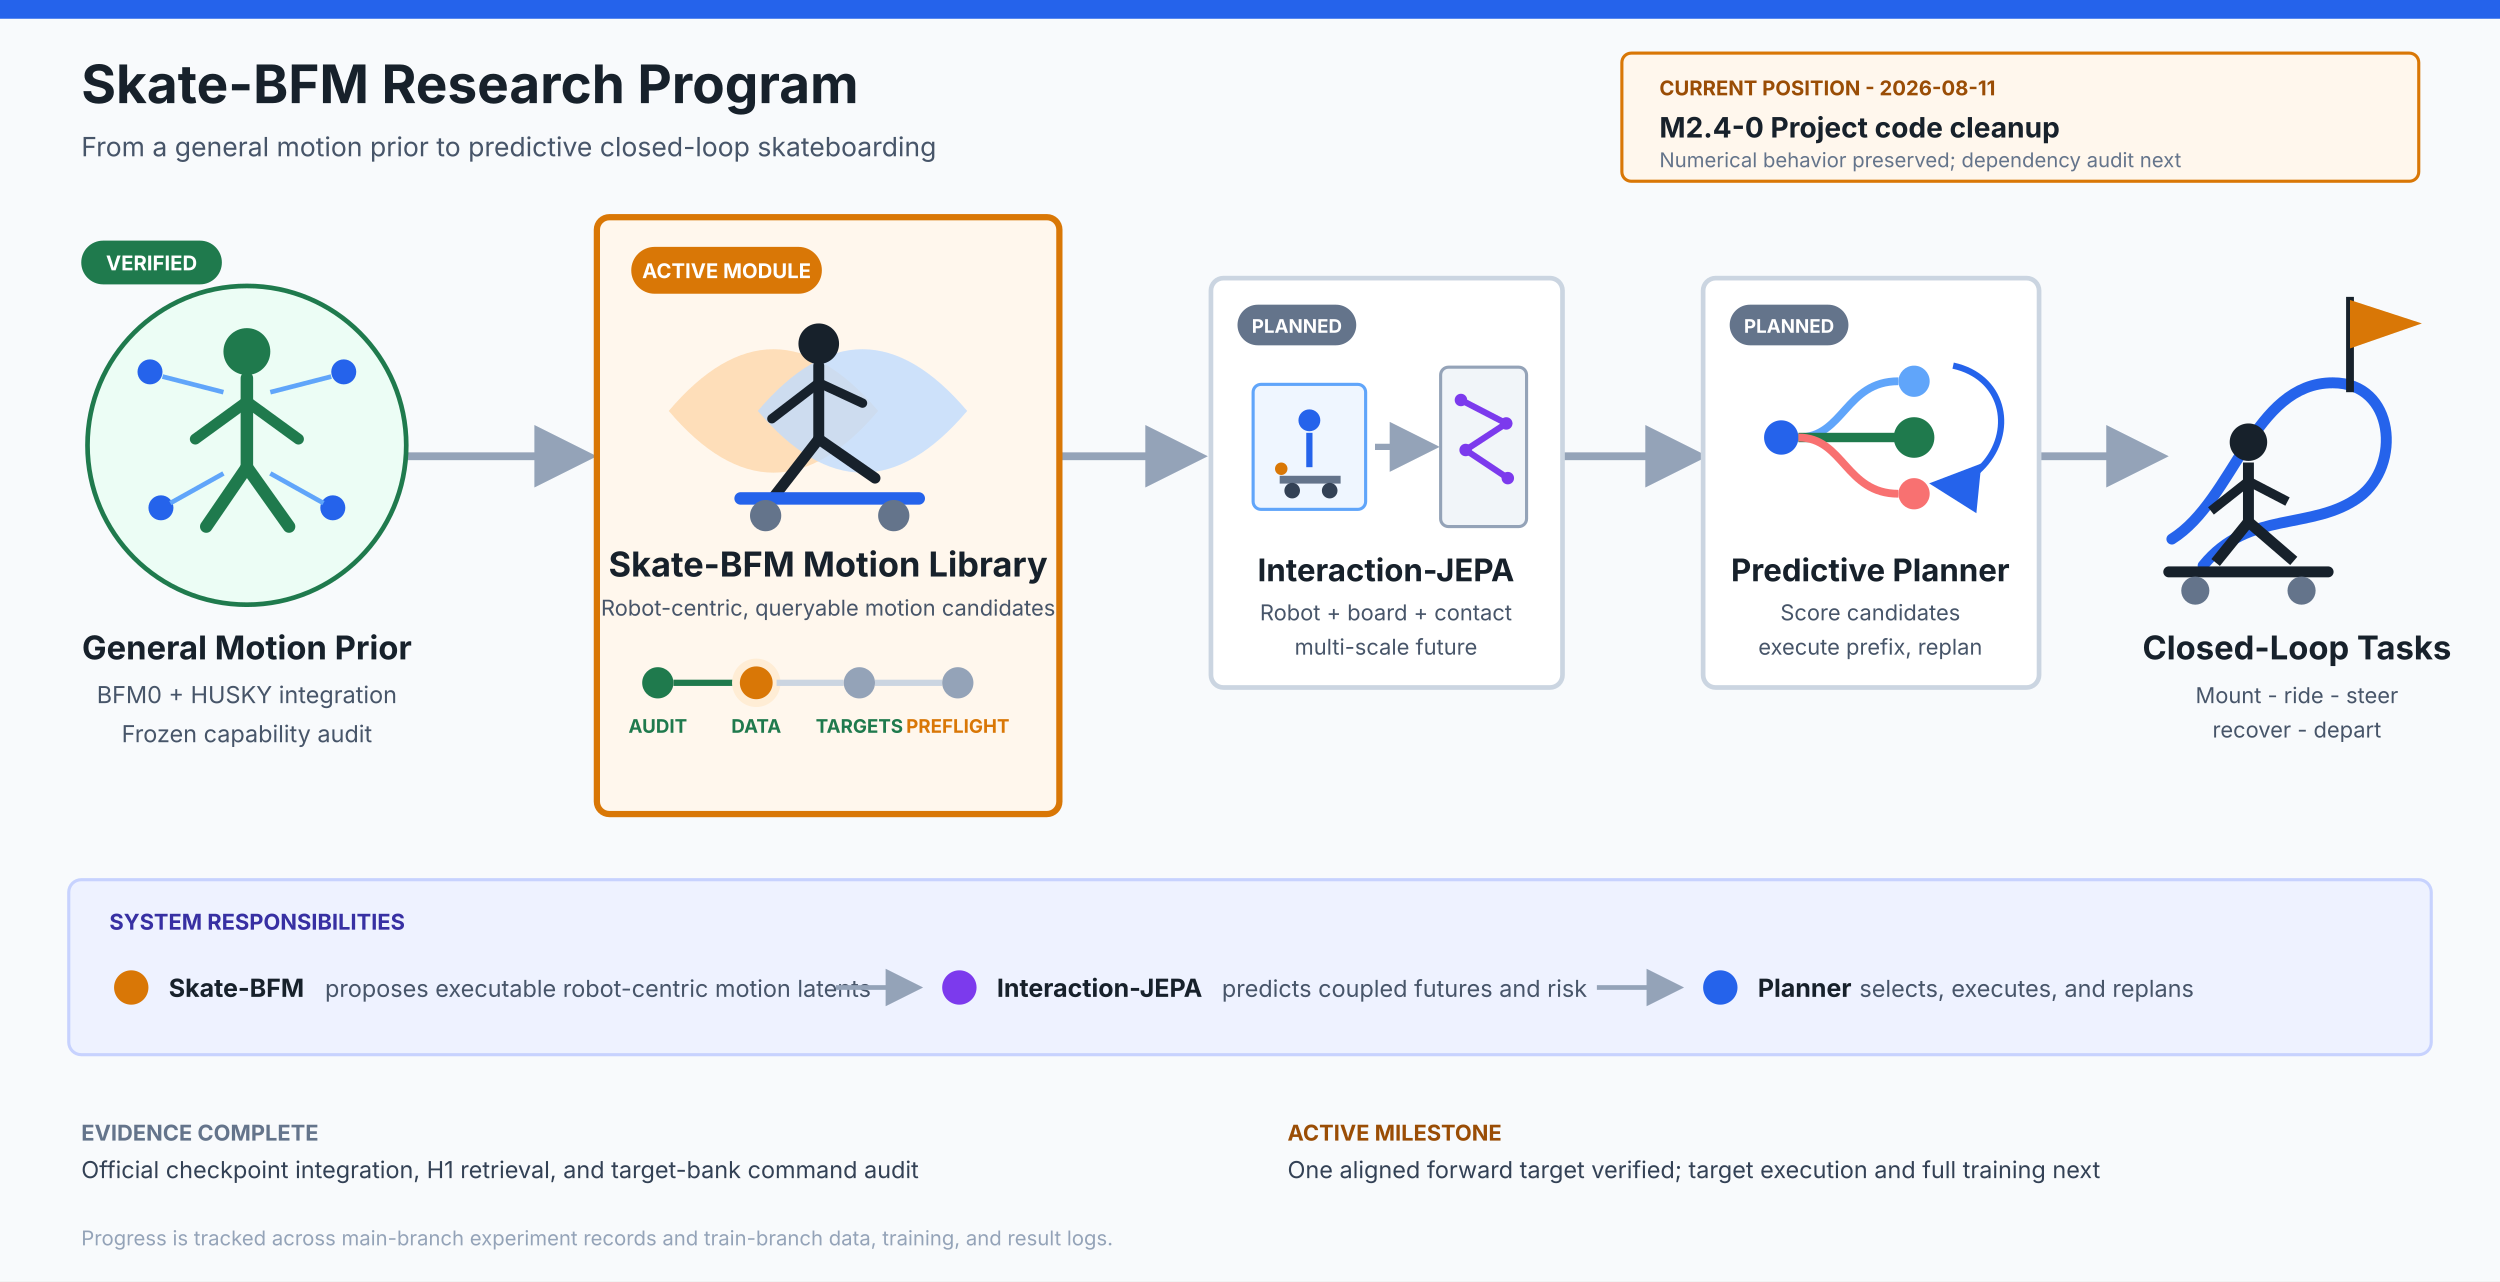
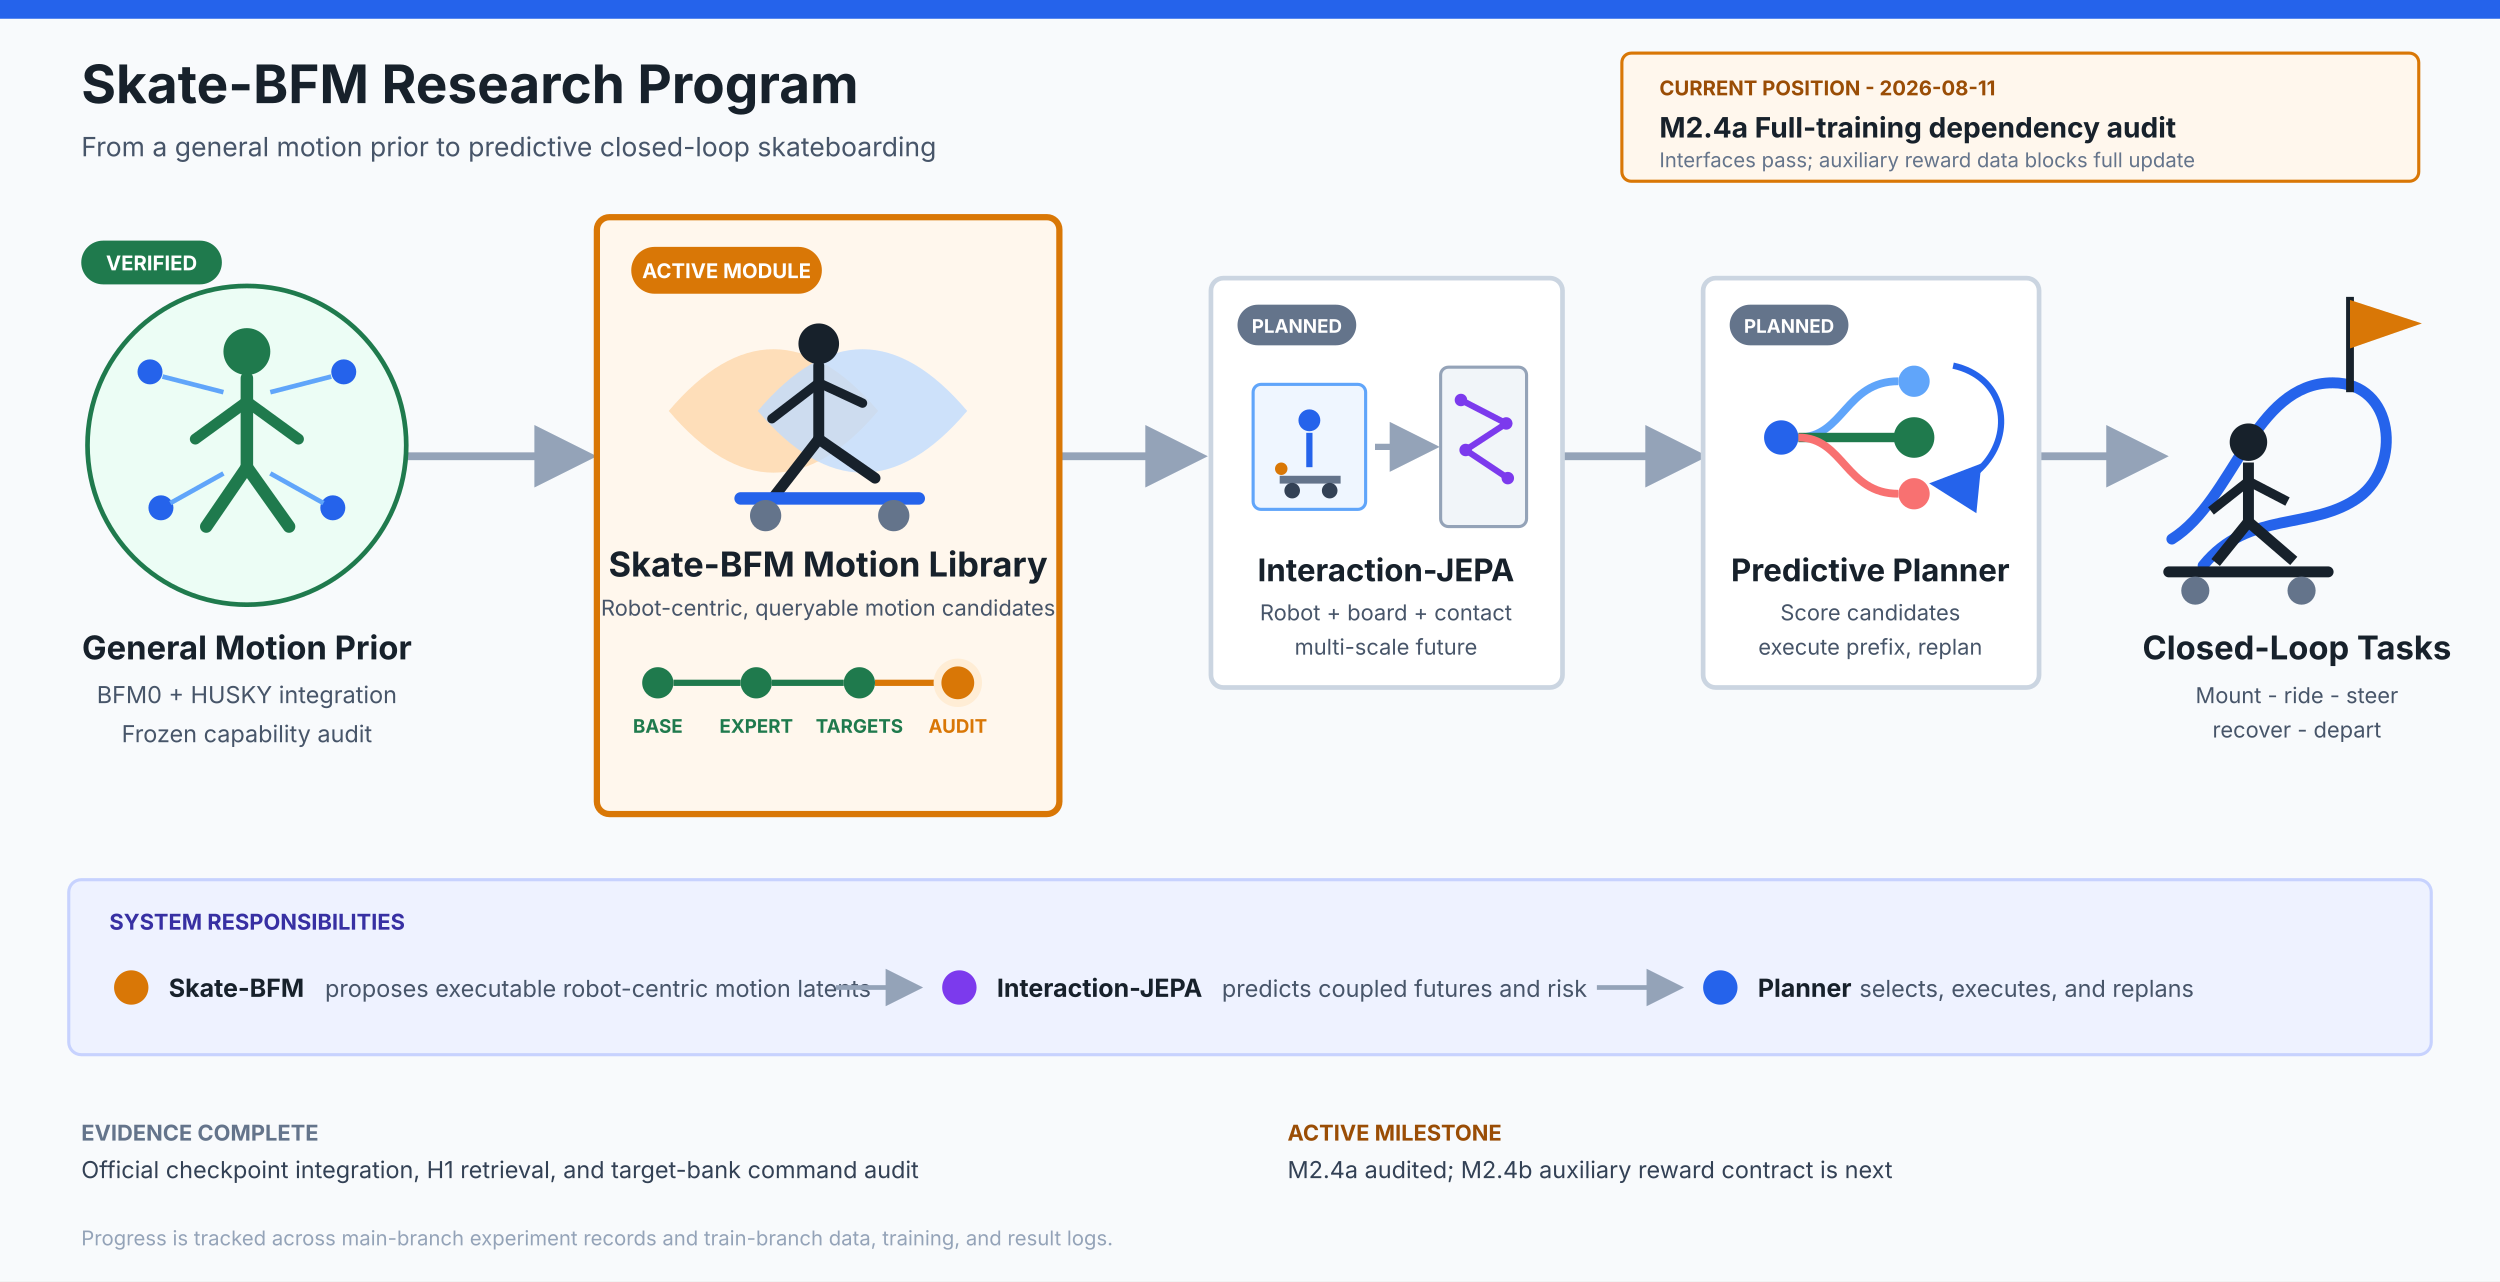
<svg xmlns="http://www.w3.org/2000/svg" width="1600" height="820" viewBox="0 0 1600 820" role="img" aria-labelledby="title desc">
  <defs>
    <marker id="arrow" viewBox="0 0 10 10" refX="8" refY="5" markerWidth="8" markerHeight="8" orient="auto-start-reverse">
      <path d="M 0 0 L 10 5 L 0 10 z" fill="#94a3b8" />
    </marker>
    <marker id="arrow-blue" viewBox="0 0 10 10" refX="8" refY="5" markerWidth="8" markerHeight="8" orient="auto-start-reverse">
      <path d="M 0 0 L 10 5 L 0 10 z" fill="#2563eb" />
    </marker>
  </defs>
  <rect width="1600" height="820" fill="#f8fafc" />
  <rect width="1600" height="12" fill="#2563eb" />
  <text x="52" y="66" fill="#17212b" font-family="Inter, Arial, sans-serif" font-size="34" font-weight="700">Skate-BFM Research Program</text>
  <text x="52" y="100" fill="#475569" font-family="Inter, Arial, sans-serif" font-size="17">From a general motion prior to predictive closed-loop skateboarding</text>
  <rect x="1038" y="34" width="510" height="82" rx="6" fill="#fff7ed" stroke="#d97706" stroke-width="2" />
  <text x="1062" y="61" fill="#9a4d05" font-family="Inter, Arial, sans-serif" font-size="13" font-weight="700">CURRENT POSITION - 2026-08-11</text>
-   <text x="1062" y="88" fill="#17212b" font-family="Inter, Arial, sans-serif" font-size="18" font-weight="700">M2.4-0 Project code cleanup</text>
-   <text x="1062" y="107" fill="#64748b" font-family="Inter, Arial, sans-serif" font-size="13">Numerical behavior preserved; dependency audit next</text>
+   <text x="1062" y="88" fill="#17212b" font-family="Inter, Arial, sans-serif" font-size="18" font-weight="700">M2.4a Full-training dependency audit</text>
+   <text x="1062" y="107" fill="#64748b" font-family="Inter, Arial, sans-serif" font-size="13">Interfaces pass; auxiliary reward data blocks full update</text>
  <line x1="258" y1="292" x2="374" y2="292" stroke="#94a3b8" stroke-width="5" marker-end="url(#arrow)" />
  <line x1="670" y1="292" x2="765" y2="292" stroke="#94a3b8" stroke-width="5" marker-end="url(#arrow)" />
  <line x1="1000" y1="292" x2="1085" y2="292" stroke="#94a3b8" stroke-width="5" marker-end="url(#arrow)" />
  <line x1="1300" y1="292" x2="1380" y2="292" stroke="#94a3b8" stroke-width="5" marker-end="url(#arrow)" />
  <g font-family="Inter, Arial, sans-serif">
    <circle cx="158" cy="285" r="102" fill="#ecfdf5" stroke="#1f7a4d" stroke-width="3" />
    <circle cx="158" cy="225" r="15" fill="#1f7a4d" />
    <line x1="158" y1="242" x2="158" y2="300" stroke="#1f7a4d" stroke-width="8" stroke-linecap="round" />
    <line x1="158" y1="257" x2="125" y2="281" stroke="#1f7a4d" stroke-width="7" stroke-linecap="round" />
    <line x1="158" y1="257" x2="191" y2="281" stroke="#1f7a4d" stroke-width="7" stroke-linecap="round" />
    <line x1="158" y1="299" x2="132" y2="337" stroke="#1f7a4d" stroke-width="8" stroke-linecap="round" />
    <line x1="158" y1="299" x2="185" y2="337" stroke="#1f7a4d" stroke-width="8" stroke-linecap="round" />
    <circle cx="96" cy="238" r="8" fill="#2563eb" />
    <circle cx="220" cy="238" r="8" fill="#2563eb" />
    <circle cx="103" cy="325" r="8" fill="#2563eb" />
    <circle cx="213" cy="325" r="8" fill="#2563eb" />
    <line x1="104" y1="241" x2="143" y2="251" stroke="#60a5fa" stroke-width="3" />
    <line x1="212" y1="241" x2="173" y2="251" stroke="#60a5fa" stroke-width="3" />
    <line x1="109" y1="322" x2="143" y2="303" stroke="#60a5fa" stroke-width="3" />
    <line x1="207" y1="322" x2="173" y2="303" stroke="#60a5fa" stroke-width="3" />
    <rect x="52" y="154" width="90" height="28" rx="14" fill="#1f7a4d" />
    <text x="97" y="173" fill="#ffffff" font-size="13" font-weight="700" text-anchor="middle">VERIFIED</text>
    <text x="158" y="422" fill="#17212b" font-size="21" font-weight="700" text-anchor="middle">General Motion Prior</text>
    <text x="158" y="450" fill="#475569" font-size="15" text-anchor="middle">BFM0 + HUSKY integration</text>
    <text x="158" y="475" fill="#475569" font-size="15" text-anchor="middle">Frozen capability audit</text>
  </g>
  <g font-family="Inter, Arial, sans-serif">
    <rect x="382" y="139" width="296" height="382" rx="8" fill="#fff7ed" stroke="#d97706" stroke-width="4" />
    <rect x="404" y="158" width="122" height="30" rx="15" fill="#d97706" />
    <text x="465" y="178" fill="#ffffff" font-size="13" font-weight="700" text-anchor="middle">ACTIVE MODULE</text>
    <path d="M 428 263 Q 495 184 562 263 Q 495 342 428 263" fill="#fed7aa" opacity="0.78" />
    <path d="M 485 263 Q 552 184 619 263 Q 552 342 485 263" fill="#bfdbfe" opacity="0.78" />
    <circle cx="524" cy="220" r="13" fill="#17212b" />
    <line x1="524" y1="234" x2="524" y2="282" stroke="#17212b" stroke-width="7" stroke-linecap="round" />
    <line x1="524" y1="245" x2="494" y2="268" stroke="#17212b" stroke-width="6" stroke-linecap="round" />
    <line x1="524" y1="245" x2="552" y2="258" stroke="#17212b" stroke-width="6" stroke-linecap="round" />
    <line x1="524" y1="281" x2="496" y2="317" stroke="#17212b" stroke-width="7" stroke-linecap="round" />
    <line x1="524" y1="281" x2="560" y2="306" stroke="#17212b" stroke-width="7" stroke-linecap="round" />
    <line x1="474" y1="319" x2="588" y2="319" stroke="#2563eb" stroke-width="8" stroke-linecap="round" />
    <circle cx="490" cy="330" r="10" fill="#64748b" />
    <circle cx="572" cy="330" r="10" fill="#64748b" />
    <text x="530" y="369" fill="#17212b" font-size="22" font-weight="700" text-anchor="middle">Skate-BFM Motion Library</text>
    <text x="530" y="394" fill="#475569" font-size="14" text-anchor="middle">Robot-centric, queryable motion candidates</text>
    <circle cx="421" cy="437" r="10" fill="#1f7a4d" />
    <line x1="431" y1="437" x2="474" y2="437" stroke="#1f7a4d" stroke-width="4" />
-     <circle cx="484" cy="437" r="13" fill="#d97706" stroke="#ffedd5" stroke-width="5" />
-     <line x1="497" y1="437" x2="540" y2="437" stroke="#cbd5e1" stroke-width="4" />
-     <circle cx="550" cy="437" r="10" fill="#94a3b8" />
-     <line x1="560" y1="437" x2="603" y2="437" stroke="#cbd5e1" stroke-width="4" />
-     <circle cx="613" cy="437" r="10" fill="#94a3b8" />
-     <text x="421" y="469" fill="#1f7a4d" font-size="12" font-weight="700" text-anchor="middle">AUDIT</text>
-     <text x="484" y="469" fill="#1f7a4d" font-size="12" font-weight="700" text-anchor="middle">DATA</text>
+     <circle cx="484" cy="437" r="10" fill="#1f7a4d" />
+     <line x1="494" y1="437" x2="540" y2="437" stroke="#1f7a4d" stroke-width="4" />
+     <circle cx="550" cy="437" r="10" fill="#1f7a4d" />
+     <line x1="560" y1="437" x2="603" y2="437" stroke="#d97706" stroke-width="4" />
+     <circle cx="613" cy="437" r="13" fill="#d97706" stroke="#ffedd5" stroke-width="5" />
+     <text x="421" y="469" fill="#1f7a4d" font-size="12" font-weight="700" text-anchor="middle">BASE</text>
+     <text x="484" y="469" fill="#1f7a4d" font-size="12" font-weight="700" text-anchor="middle">EXPERT</text>
    <text x="550" y="469" fill="#1f7a4d" font-size="12" font-weight="700" text-anchor="middle">TARGETS</text>
-     <text x="613" y="469" fill="#d97706" font-size="12" font-weight="700" text-anchor="middle">PREFLIGHT</text>
+     <text x="613" y="469" fill="#d97706" font-size="12" font-weight="700" text-anchor="middle">AUDIT</text>
  </g>
  <g font-family="Inter, Arial, sans-serif">
    <rect x="775" y="178" width="225" height="262" rx="8" fill="#ffffff" stroke="#cbd5e1" stroke-width="3" />
    <rect x="792" y="195" width="76" height="26" rx="13" fill="#64748b" />
    <text x="830" y="213" fill="#ffffff" font-size="12" font-weight="700" text-anchor="middle">PLANNED</text>
    <rect x="802" y="246" width="72" height="80" rx="5" fill="#eff6ff" stroke="#60a5fa" stroke-width="2" />
    <circle cx="838" cy="269" r="7" fill="#2563eb" />
    <line x1="838" y1="277" x2="838" y2="299" stroke="#2563eb" stroke-width="4" />
    <line x1="819" y1="307" x2="858" y2="307" stroke="#64748b" stroke-width="5" />
    <circle cx="827" cy="314" r="5" fill="#334155" />
    <circle cx="851" cy="314" r="5" fill="#334155" />
    <circle cx="820" cy="300" r="4" fill="#d97706" />
    <line x1="880" y1="286" x2="915" y2="286" stroke="#94a3b8" stroke-width="4" marker-end="url(#arrow)" />
    <rect x="922" y="235" width="55" height="102" rx="5" fill="#f1f5f9" stroke="#94a3b8" stroke-width="2" />
    <path d="M 935 256 L 964 271 L 938 288 L 965 306" fill="none" stroke="#7c3aed" stroke-width="4" />
    <circle cx="935" cy="256" r="4" fill="#7c3aed" />
    <circle cx="964" cy="271" r="4" fill="#7c3aed" />
    <circle cx="938" cy="288" r="4" fill="#7c3aed" />
    <circle cx="965" cy="306" r="4" fill="#7c3aed" />
    <text x="887" y="372" fill="#17212b" font-size="20" font-weight="700" text-anchor="middle">Interaction-JEPA</text>
    <text x="887" y="397" fill="#475569" font-size="14" text-anchor="middle">Robot + board + contact</text>
    <text x="887" y="419" fill="#475569" font-size="14" text-anchor="middle">multi-scale future</text>
  </g>
  <g font-family="Inter, Arial, sans-serif">
    <rect x="1090" y="178" width="215" height="262" rx="8" fill="#ffffff" stroke="#cbd5e1" stroke-width="3" />
    <rect x="1107" y="195" width="76" height="26" rx="13" fill="#64748b" />
    <text x="1145" y="213" fill="#ffffff" font-size="12" font-weight="700" text-anchor="middle">PLANNED</text>
    <circle cx="1140" cy="280" r="11" fill="#2563eb" />
    <path d="M 1151 280 C 1180 280 1181 244 1215 244" fill="none" stroke="#60a5fa" stroke-width="5" />
    <path d="M 1151 280 C 1180 280 1181 280 1215 280" fill="none" stroke="#1f7a4d" stroke-width="6" />
    <path d="M 1151 280 C 1180 280 1181 316 1215 316" fill="none" stroke="#f87171" stroke-width="5" />
    <circle cx="1225" cy="244" r="10" fill="#60a5fa" />
    <circle cx="1225" cy="280" r="13" fill="#1f7a4d" />
    <circle cx="1225" cy="316" r="10" fill="#f87171" />
    <path d="M 1250 234 C 1282 241 1289 274 1271 296 C 1262 307 1251 311 1241 310" fill="none" stroke="#2563eb" stroke-width="4" marker-end="url(#arrow-blue)" />
    <text x="1197" y="372" fill="#17212b" font-size="20" font-weight="700" text-anchor="middle">Predictive Planner</text>
    <text x="1197" y="397" fill="#475569" font-size="14" text-anchor="middle">Score candidates</text>
    <text x="1197" y="419" fill="#475569" font-size="14" text-anchor="middle">execute prefix, replan</text>
  </g>
  <g font-family="Inter, Arial, sans-serif">
    <path d="M 1390 345 C 1430 320 1442 245 1493 245 C 1533 245 1537 298 1510 318 C 1480 340 1439 326 1410 362" fill="none" stroke="#2563eb" stroke-width="7" stroke-linecap="round" />
    <line x1="1504" y1="190" x2="1504" y2="251" stroke="#17212b" stroke-width="5" />
    <path d="M 1504 192 L 1550 207 L 1504 223 z" fill="#d97706" />
    <line x1="1388" y1="366" x2="1490" y2="366" stroke="#17212b" stroke-width="7" stroke-linecap="round" />
    <circle cx="1405" cy="378" r="9" fill="#64748b" />
    <circle cx="1473" cy="378" r="9" fill="#64748b" />
    <circle cx="1439" cy="283" r="12" fill="#17212b" />
    <line x1="1439" y1="296" x2="1439" y2="335" stroke="#17212b" stroke-width="7" />
    <line x1="1439" y1="308" x2="1415" y2="327" stroke="#17212b" stroke-width="6" />
    <line x1="1439" y1="308" x2="1464" y2="321" stroke="#17212b" stroke-width="6" />
    <line x1="1439" y1="334" x2="1418" y2="360" stroke="#17212b" stroke-width="7" />
    <line x1="1439" y1="334" x2="1468" y2="359" stroke="#17212b" stroke-width="7" />
    <text x="1470" y="422" fill="#17212b" font-size="21" font-weight="700" text-anchor="middle">Closed-Loop Tasks</text>
    <text x="1470" y="450" fill="#475569" font-size="14" text-anchor="middle">Mount - ride - steer</text>
    <text x="1470" y="472" fill="#475569" font-size="14" text-anchor="middle">recover - depart</text>
  </g>
  <rect x="44" y="563" width="1512" height="112" rx="8" fill="#eef2ff" stroke="#c7d2fe" stroke-width="2" />
  <text x="70" y="595" fill="#3730a3" font-family="Inter, Arial, sans-serif" font-size="14" font-weight="700">SYSTEM RESPONSIBILITIES</text>
  <circle cx="84" cy="632" r="11" fill="#d97706" />
  <text x="108" y="638" fill="#17212b" font-family="Inter, Arial, sans-serif" font-size="16" font-weight="700">Skate-BFM</text>
  <text x="208" y="638" fill="#475569" font-family="Inter, Arial, sans-serif" font-size="15">proposes executable robot-centric motion latents</text>
  <line x1="535" y1="632" x2="586" y2="632" stroke="#94a3b8" stroke-width="3" marker-end="url(#arrow)" />
  <circle cx="614" cy="632" r="11" fill="#7c3aed" />
  <text x="638" y="638" fill="#17212b" font-family="Inter, Arial, sans-serif" font-size="16" font-weight="700">Interaction-JEPA</text>
  <text x="782" y="638" fill="#475569" font-family="Inter, Arial, sans-serif" font-size="15">predicts coupled futures and risk</text>
  <line x1="1022" y1="632" x2="1073" y2="632" stroke="#94a3b8" stroke-width="3" marker-end="url(#arrow)" />
  <circle cx="1101" cy="632" r="11" fill="#2563eb" />
  <text x="1125" y="638" fill="#17212b" font-family="Inter, Arial, sans-serif" font-size="16" font-weight="700">Planner</text>
  <text x="1190" y="638" fill="#475569" font-family="Inter, Arial, sans-serif" font-size="15">selects, executes, and replans</text>
  <text x="52" y="730" fill="#64748b" font-family="Inter, Arial, sans-serif" font-size="14" font-weight="700">EVIDENCE COMPLETE</text>
  <text x="52" y="754" fill="#334155" font-family="Inter, Arial, sans-serif" font-size="15">Official checkpoint integration, H1 retrieval, and target-bank command audit</text>
  <text x="824" y="730" fill="#9a4d05" font-family="Inter, Arial, sans-serif" font-size="14" font-weight="700">ACTIVE MILESTONE</text>
-   <text x="824" y="754" fill="#334155" font-family="Inter, Arial, sans-serif" font-size="15">One aligned forward target verified; target execution and full training next</text>
+   <text x="824" y="754" fill="#334155" font-family="Inter, Arial, sans-serif" font-size="15">M2.4a audited; M2.4b auxiliary reward contract is next</text>
  <text x="52" y="797" fill="#94a3b8" font-family="Inter, Arial, sans-serif" font-size="13">Progress is tracked across main-branch experiment records and train-branch data, training, and result logs.</text>
</svg>
